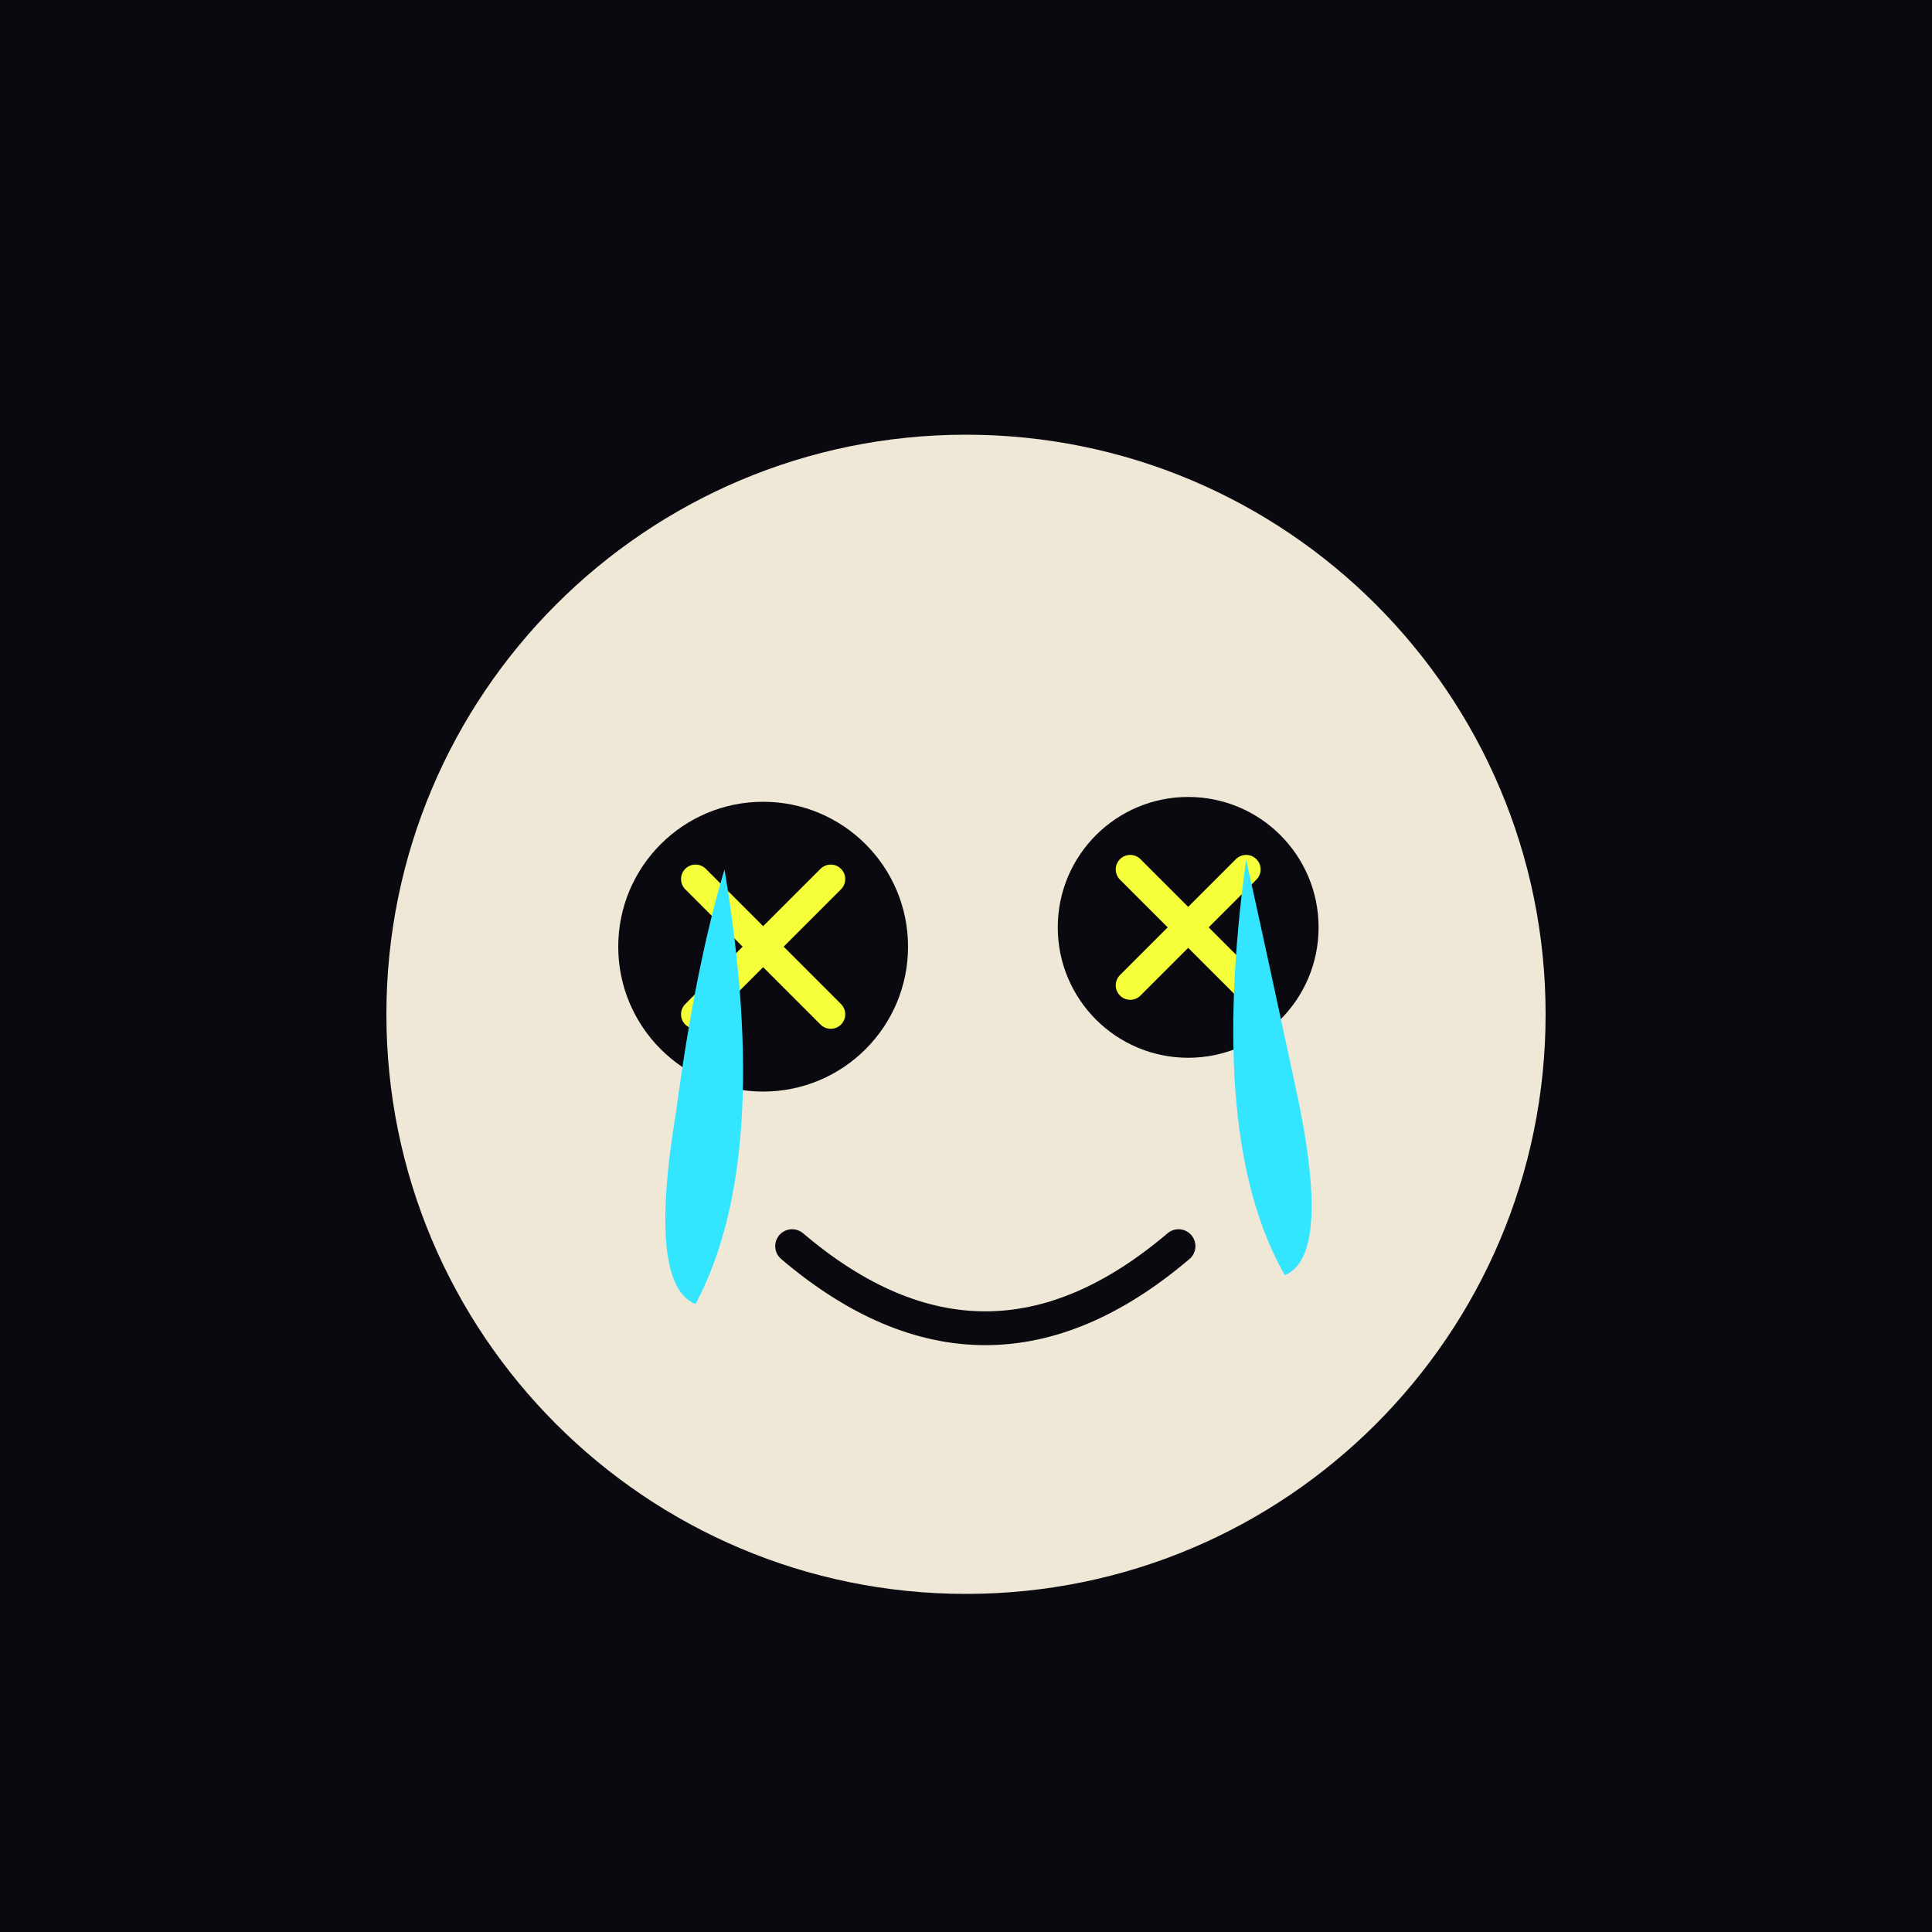
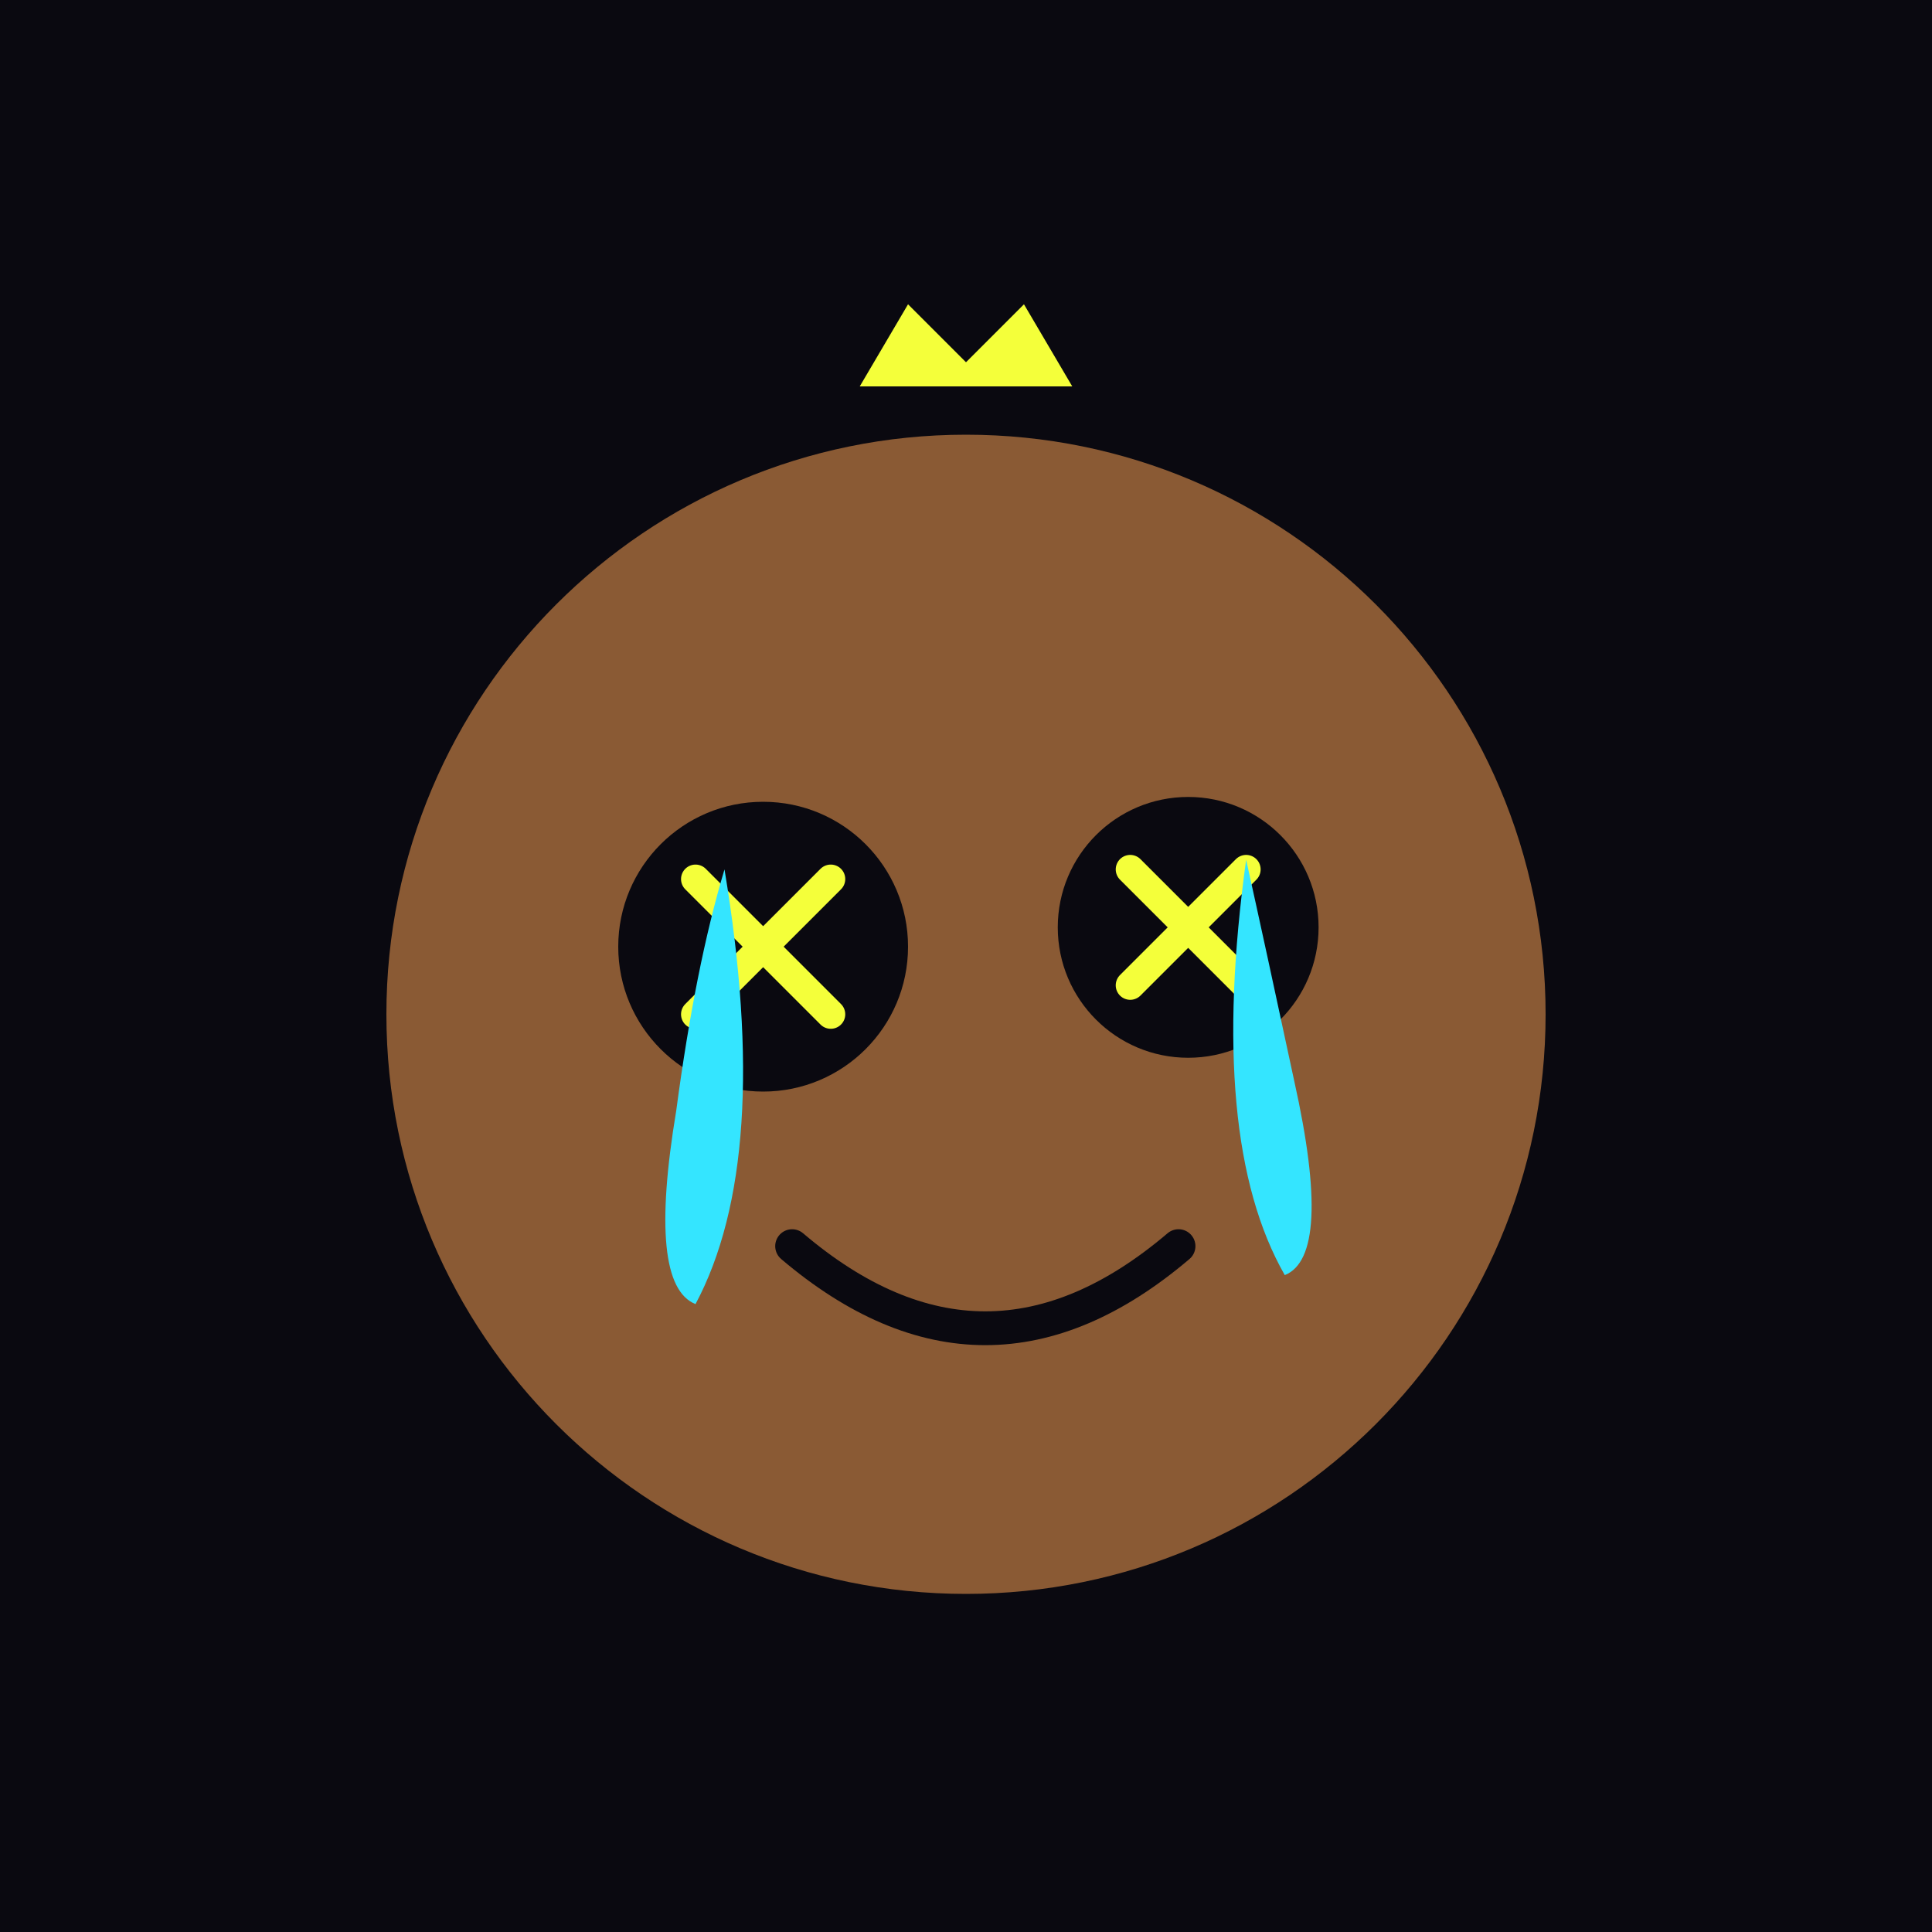
<svg xmlns="http://www.w3.org/2000/svg" viewBox="0 0 400 400" role="img" aria-label="SNOZ character crying with laughter, black and cream background">
  <rect width="400" height="400" fill="#0a0910" />
-   <circle cx="200" cy="210" r="120" fill="#efe8d6" />
+   <g fill="#0a0910">
+     <circle cx="150" cy="150" r="38" />
+     <circle cx="168" cy="112" r="36" />
+     <circle cx="200" cy="96" r="38" />
+     <circle cx="232" cy="112" r="36" />
+     <circle cx="250" cy="150" r="38" />
+   </g>
+   <path d="M178,80 L188,63 L200,75 L212,63 L222,80 Z" fill="#f4ff3a" />
+   <circle cx="200" cy="210" r="120" fill="#8a5a34" />
  <circle cx="158" cy="196" r="30" fill="#0a0910" />
  <circle cx="246" cy="192" r="27" fill="#0a0910" />
  <g stroke="#f4ff3a" stroke-width="6" stroke-linecap="round">
    <line x1="144" y1="182" x2="172" y2="210" />
    <line x1="172" y1="182" x2="144" y2="210" />
    <line x1="234" y1="180" x2="258" y2="204" />
    <line x1="258" y1="180" x2="234" y2="204" />
  </g>
  <path d="M150,180 q10,60 -6,90 q-10,-4 -4,-40 q4,-30 10,-50z" fill="#34e5ff" />
  <path d="M258,178 q-8,58 8,86 q10,-4 2,-40 q-6,-28 -10,-46z" fill="#34e5ff" />
  <path d="M164,258 q40,34 80,0" stroke="#0a0910" stroke-width="7" fill="none" stroke-linecap="round" />
</svg>
